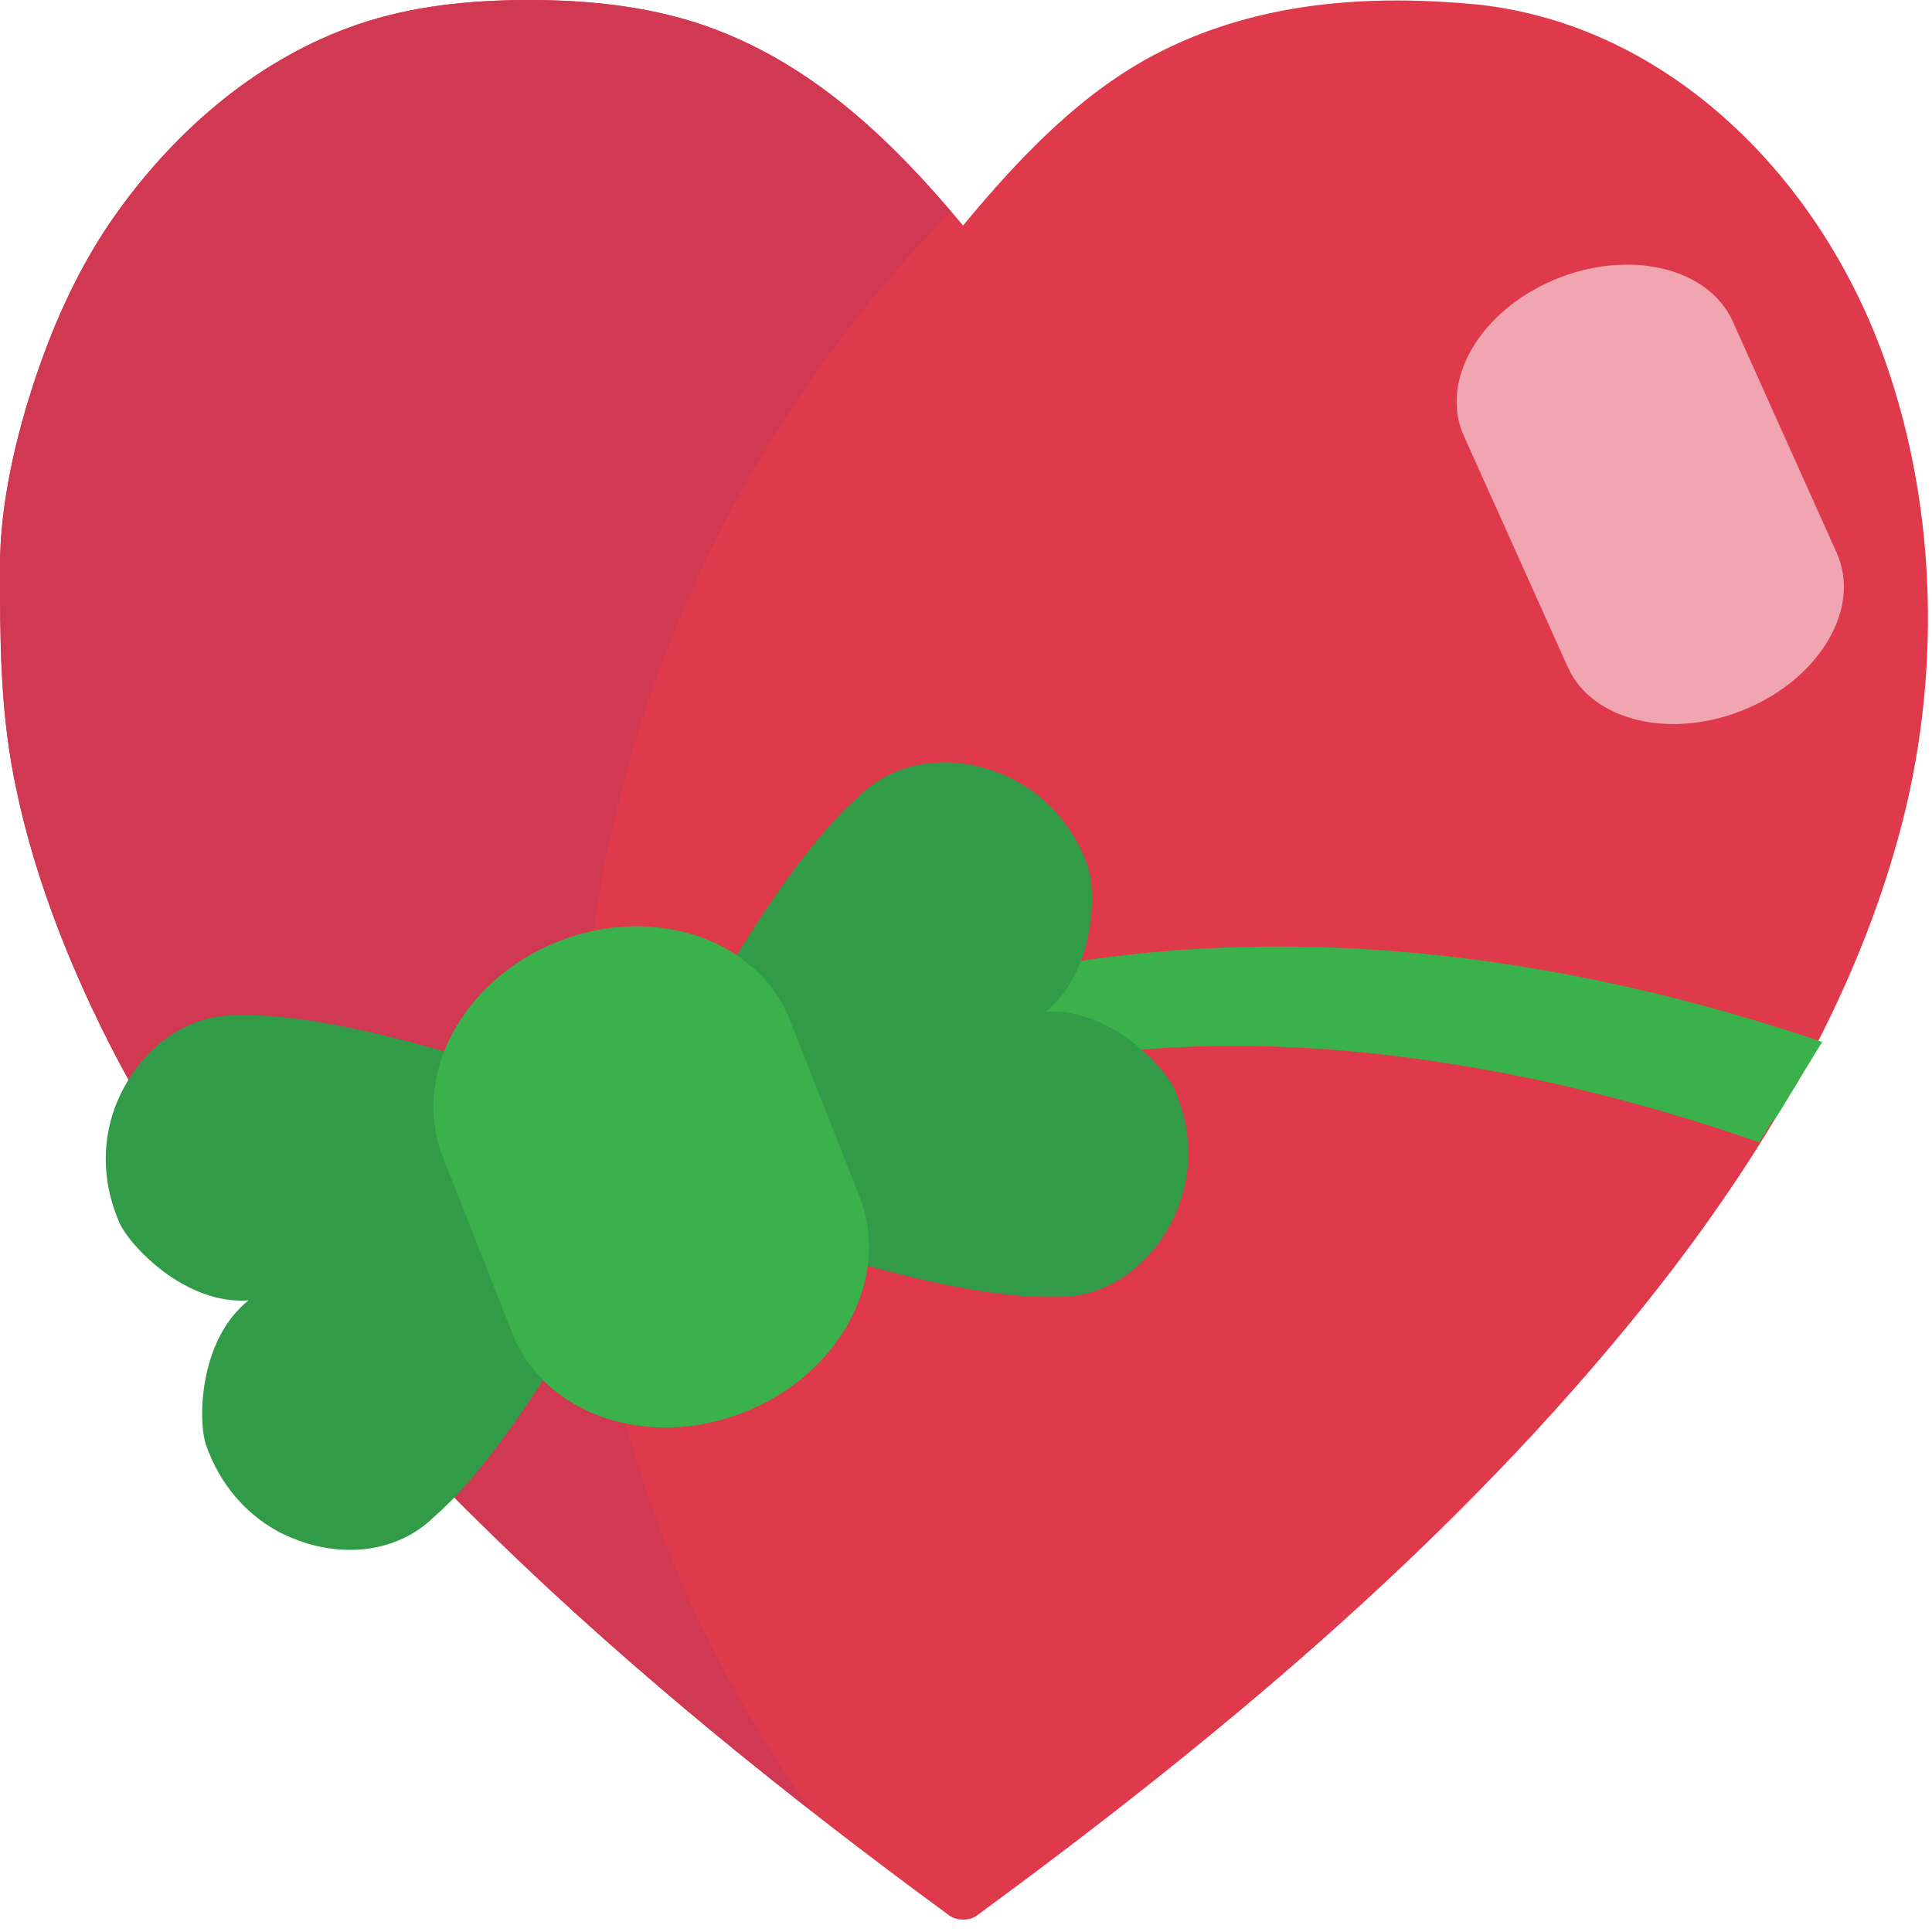
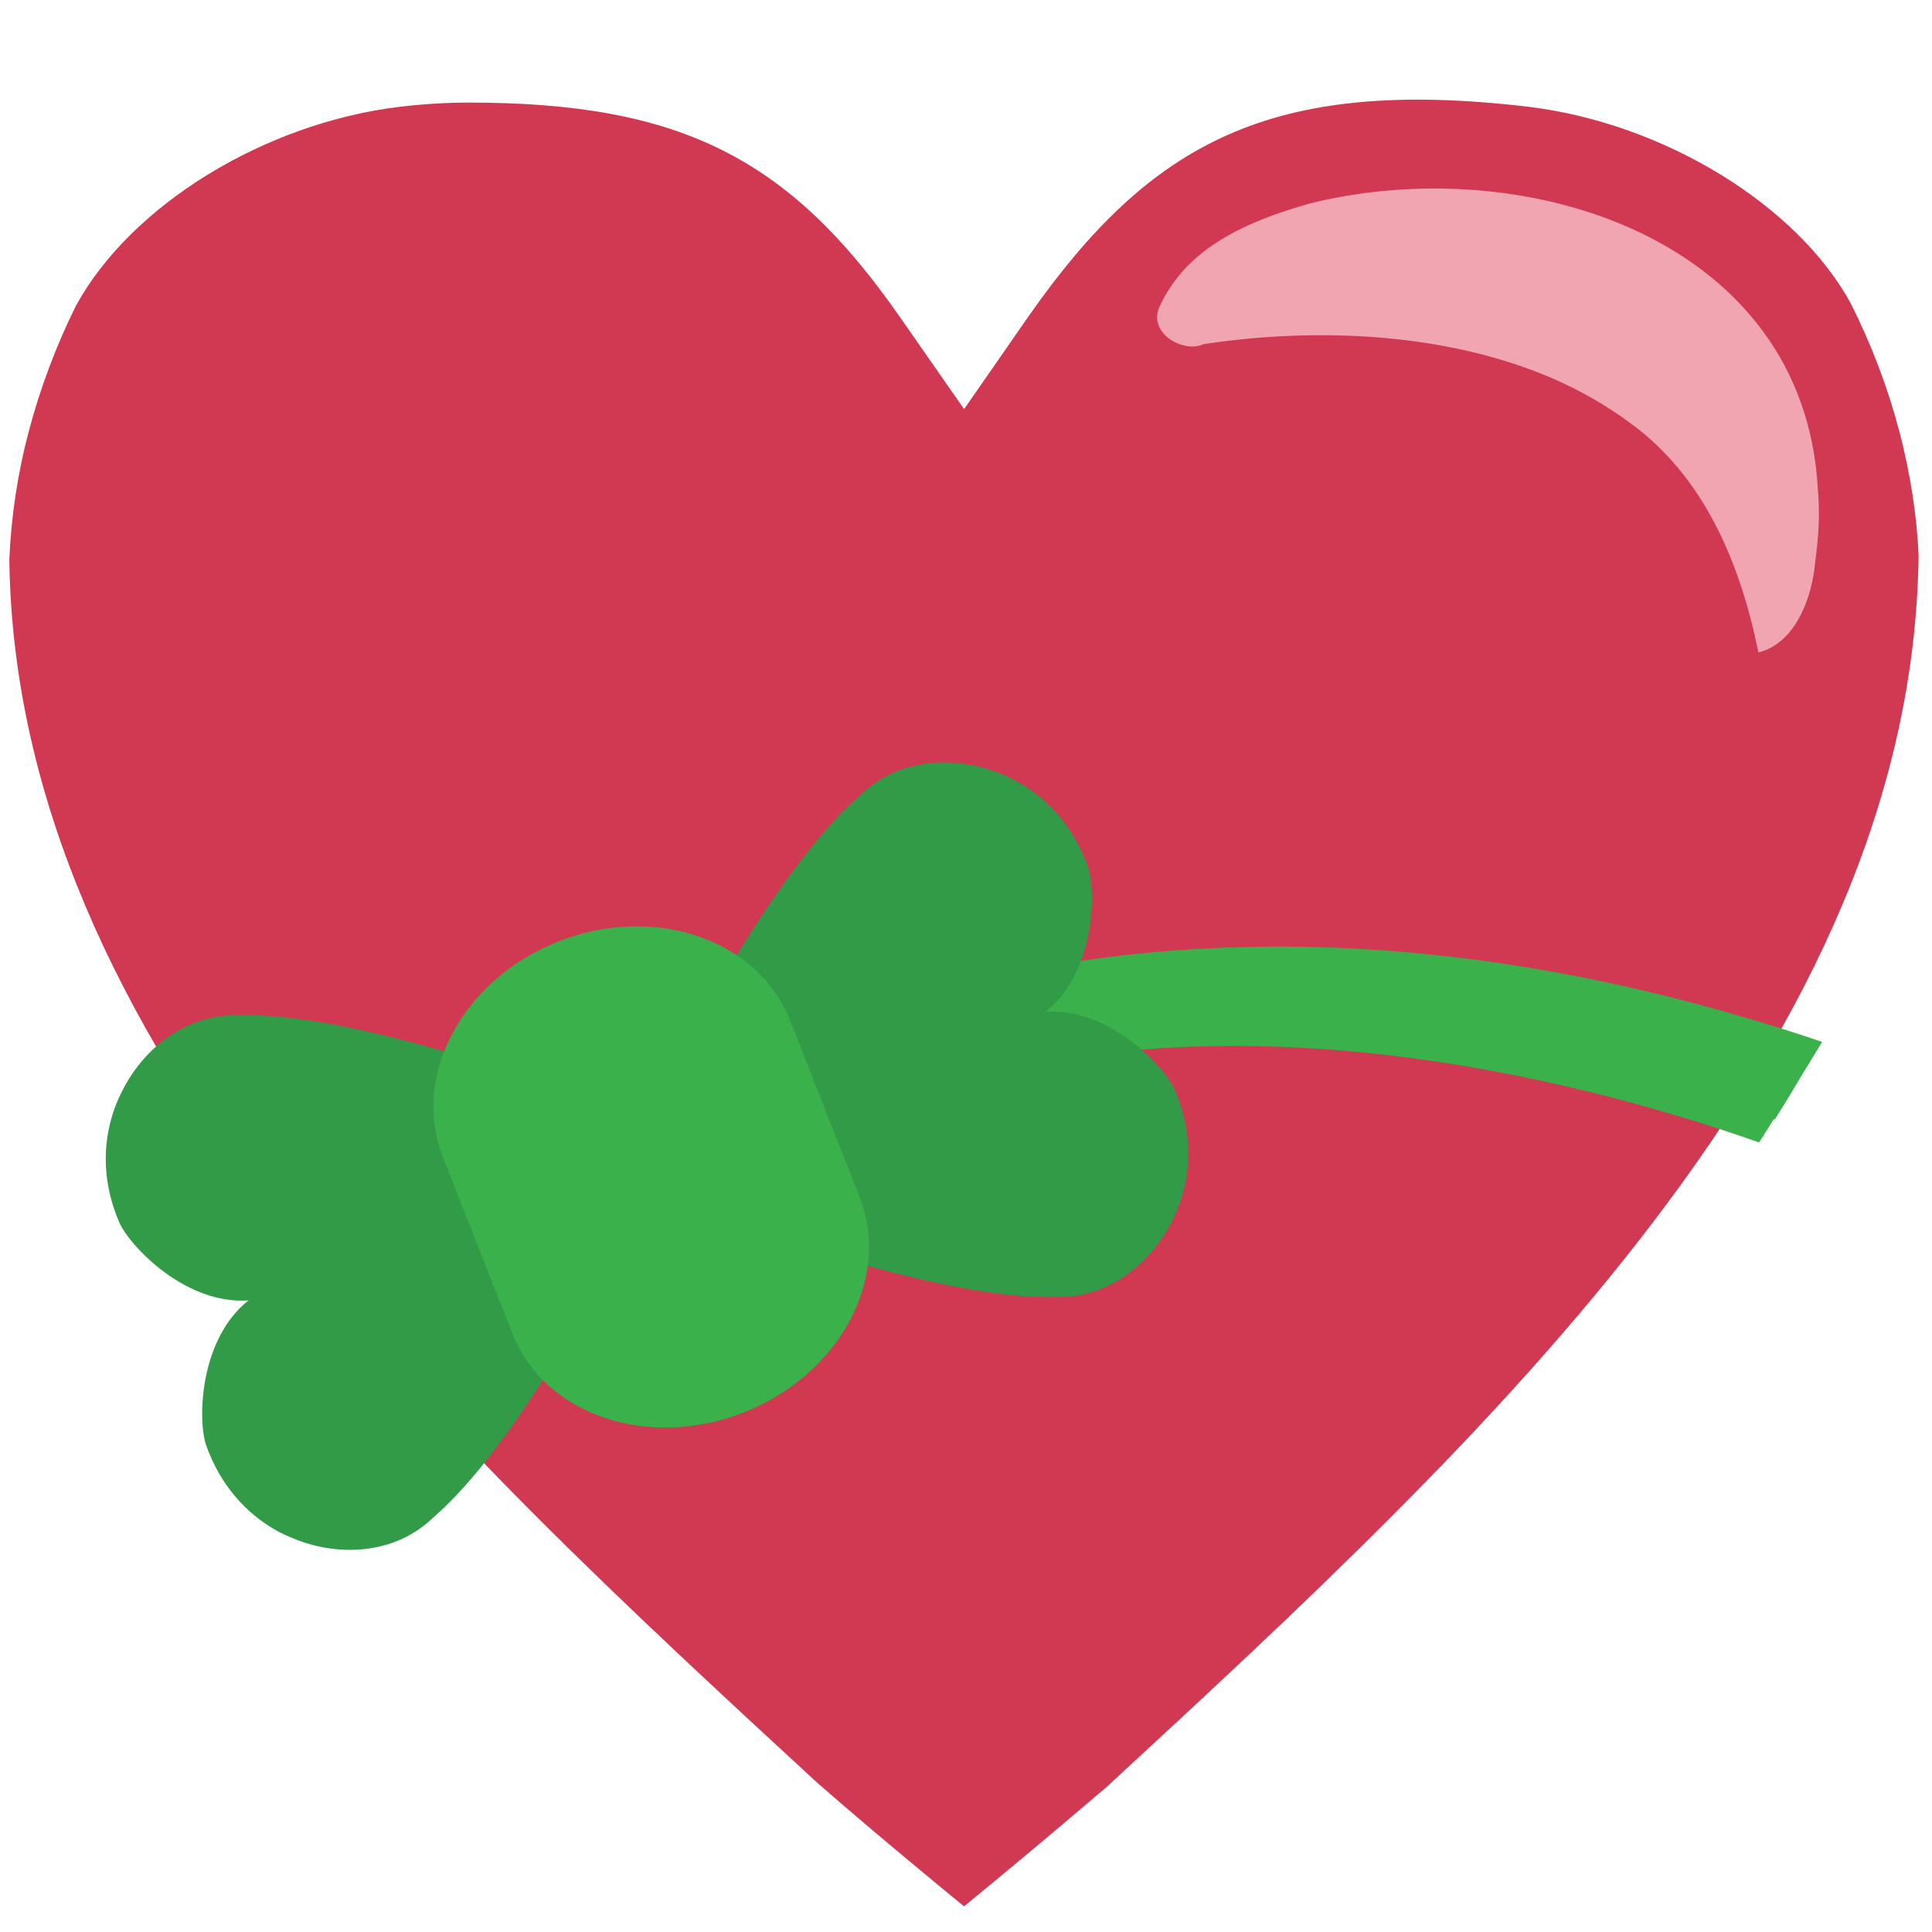
<svg xmlns="http://www.w3.org/2000/svg" version="1.1" id="Layer_1" x="0px" y="0px" width="64px" height="64px" viewBox="0 0 64 64" enable-background="new 0 0 64 64" xml:space="preserve">
-   <defs id="defs3065" />
-   <g id="g3043">
-     <g id="g3045">
-       <path fill="#DF394C" d="M62.468,12.013C60.336,5.914,55.309,0.848,48.963,0.151c-3.603-0.344-7.22-0.104-10.517,1.558    c-2.598,1.309-4.669,3.5-6.543,5.761c-2.298-2.753-4.837-5.212-8.195-6.49C21.694,0.209,19.495-0.012,17.363,0    c-1.852,0.013-3.72,0.2-5.49,0.802C8.632,1.908,5.918,4.2,3.89,7.023c-1.188,1.655-2.06,3.541-2.711,5.487    C0.529,14.443,0,16.693,0,18.755c0,2.37,0.002,4.626,0.454,6.962c0.513,2.666,1.447,5.231,2.588,7.667    c3.16,6.736,8.136,12.479,13.348,17.547c4.701,4.573,9.814,8.675,15.063,12.527c0.239,0.175,0.664,0.175,0.902,0    c7.763-5.696,15.321-11.955,21.531-19.497c3.938-4.788,7.379-10.234,9.037-16.359C64.294,22.545,64.194,16.952,62.468,12.013z" id="path3047" />
-       <path fill="#D13852" d="M19.299,37.619c-0.382-11.546,4.407-22.764,12.208-30.608c-2.194-2.563-4.632-4.825-7.8-6.031    c-2.014-0.77-4.213-0.99-6.345-0.979c-1.852,0.013-3.72,0.199-5.49,0.801c-3.242,1.106-5.955,3.4-7.983,6.223    c-1.188,1.654-2.06,3.541-2.711,5.488C0.529,14.443,0,16.694,0,18.755c0,2.371,0.002,4.627,0.454,6.962    c0.513,2.667,1.447,5.231,2.588,7.667c3.16,6.735,8.136,12.479,13.348,17.548c3.338,3.246,6.891,6.247,10.546,9.1    C22.408,53.836,19.587,46.184,19.299,37.619z" id="path3049" />
-       <path fill="#F1A5B1" d="M51.933,22.094c0.809,1.807,3.458,2.427,5.913,1.388l0,0c2.467-1.044,3.81-3.355,2.999-5.162l-3.441-7.664    c-0.811-1.811-3.468-2.423-5.927-1.384l0,0c-2.465,1.041-3.796,3.349-2.989,5.156L51.933,22.094z" id="path3051" />
-     </g>
-     <g id="g3053">
-       <path fill="#3AB14A" d="M59.88,35.303c0.158-0.266,0.324-0.524,0.481-0.79c-24.501-8.291-38.429,2.369-38.429,2.369    c-0.421,1.692-0.394,3.731-0.376,4.225c-0.014,0.627,0.004,1.054,0.004,1.054c11.116-12.069,30.541-6.506,36.712-4.317    c0.168-0.254,0.32-0.514,0.487-0.768c0.01,0.002,0.021,0.007,0.031,0.011c0.343-0.535,0.662-1.078,0.988-1.618    c0.033-0.057,0.07-0.108,0.104-0.165H59.88z" id="path3055" />
-       <path fill="#329B48" d="M4.078,36.081c-0.106,0.202-0.196,0.405-0.28,0.628c-0.37,1.025-0.435,2.251,0.055,3.542    c0,0.006,0.004,0.014,0.008,0.025c0.031,0.079,0.066,0.157,0.096,0.231c0.353,0.781,2.191,2.722,4.276,2.57    c-1.639,1.302-1.682,3.971-1.41,4.783c0.033,0.082,0.055,0.16,0.086,0.234c0.008,0.018,0.012,0.021,0.014,0.031    c0.515,1.272,1.39,2.135,2.357,2.644c0.208,0.105,0.421,0.191,0.626,0.27c1.49,0.543,3.244,0.394,4.448-0.767    c0.174-0.153,0.351-0.317,0.529-0.496c2.663-2.664,5.595-8.226,6.944-10.94c0.351-0.608,0.617-1.075,0.777-1.348l0.025-0.01l0,0    c0-0.009,0-0.011,0-0.011l-0.012,0.004c0-0.002-0.004,0-0.004,0c0-0.002,0-0.002,0-0.004l0.016-0.009c0,0-0.004,0-0.012-0.002l0,0    l-0.023,0.011c-0.305-0.101-0.811-0.254-1.484-0.464c-2.825-1.086-8.755-3.207-12.514-3.364c-0.255-0.008-0.494-0.013-0.729-0.004    C6.202,33.598,4.81,34.671,4.078,36.081z" id="path3057" />
-       <path fill="#329B48" d="M38.793,40.514c0.104-0.199,0.195-0.409,0.275-0.628c0.374-1.023,0.437-2.251-0.055-3.543    c0-0.004-0.004-0.014-0.006-0.024c-0.027-0.079-0.061-0.155-0.096-0.229c-0.349-0.788-2.19-2.722-4.275-2.57    c1.637-1.302,1.682-3.975,1.411-4.787c-0.031-0.078-0.055-0.158-0.088-0.233c-0.006-0.019-0.006-0.022-0.01-0.028    c-0.517-1.277-1.393-2.137-2.361-2.642c-0.207-0.112-0.421-0.198-0.628-0.272c-1.49-0.542-3.241-0.396-4.444,0.763    c-0.176,0.154-0.345,0.319-0.533,0.499c-2.657,2.663-5.593,8.227-6.938,10.938c-0.354,0.608-0.621,1.078-0.781,1.35l-0.023,0.01    l0,0c0.002,0.004,0,0.01-0.006,0.014l0.018-0.01c0,0.004,0.004,0,0.004,0s-0.004,0.004,0,0.01l-0.018,0.008    c0.004-0.004,0.01,0,0.014,0l0,0l0.021-0.008c0.303,0.094,0.816,0.252,1.486,0.46c2.827,1.088,8.749,3.205,12.514,3.363    c0.254,0.01,0.495,0.01,0.726,0.006C36.669,42.998,38.062,41.921,38.793,40.514z" id="path3059" />
-       <path fill="#3AB14A" d="M28.473,39.645c1.06,2.691-0.654,5.891-3.829,7.14l0,0c-3.173,1.253-6.613,0.086-7.67-2.609l-2.304-5.85    c-1.059-2.691,0.654-5.888,3.823-7.14l0,0c3.18-1.252,6.613-0.081,7.676,2.61L28.473,39.645z" id="path3061" />
-     </g>
+   <g>
+     <path fill="#D13852" d="M27.045,59.032c1.124,0.983,2.096,1.801,3.069,2.613c0.609,0.502,1.212,1.011,1.822,1.505   c0.571-0.467,1.188-0.979,1.805-1.493c0.991-0.824,1.961-1.646,2.922-2.465c12.598-11.632,26.694-24.647,26.893-40.801   c-0.054-1.272-0.271-2.695-0.635-4.091c-0.376-1.435-0.92-2.872-1.612-4.25c-1.774-3.251-6.178-5.965-10.669-6.512   c-8.542-1.009-12.54,1.185-16.568,6.94l-2.135,3.074l-2.143-3.074c-3.64-5.223-7.228-7.08-14.26-7.08   c-0.733,0-1.499,0.046-2.302,0.14c-4.487,0.546-8.896,3.261-10.716,6.59C1.87,11.428,1.326,12.865,0.95,14.3   c-0.367,1.385-0.581,2.819-0.641,4.235C0.518,34.545,14.606,47.561,27.045,59.032z" />
+     <path fill="#F1A5B1" d="M60.218,16.203c-0.057-1.044-0.251-2-0.566-2.875c-0.308-0.867-0.734-1.656-1.26-2.364   c-3.127-4.231-9.633-5.545-14.976-4.231c-2.074,0.585-4.151,1.458-5.039,3.504c-0.296,0.871,0.888,1.458,1.481,1.165   c3.856-0.585,8.158-0.364,11.646,1.165c0.871,0.387,1.689,0.852,2.441,1.404c2.528,1.807,3.71,4.725,4.305,7.641   c1.187-0.288,1.781-1.746,1.883-3.029C60.246,17.788,60.291,16.983,60.218,16.203z" />
+   </g>
+   <g id="g3053">
+     <path id="path3055" fill="#3AB14A" d="M59.88,35.303c0.158-0.266,0.324-0.523,0.481-0.789c-24.502-8.292-38.429,2.368-38.429,2.368   c-0.421,1.692-0.394,3.731-0.376,4.226c-0.014,0.627,0.004,1.054,0.004,1.054c11.116-12.069,30.542-6.507,36.711-4.317   c0.168-0.254,0.32-0.514,0.487-0.768c0.011,0.002,0.021,0.007,0.031,0.011c0.343-0.534,0.662-1.078,0.987-1.618   c0.033-0.057,0.07-0.107,0.104-0.164H59.88V35.303z" />
+     <path id="path3057" fill="#329B48" d="M4.078,36.081c-0.106,0.202-0.196,0.405-0.28,0.628c-0.37,1.025-0.435,2.251,0.055,3.542   c0,0.006,0.004,0.015,0.008,0.024c0.031,0.08,0.066,0.158,0.096,0.231c0.353,0.781,2.191,2.722,4.276,2.57   c-1.639,1.302-1.682,3.971-1.41,4.782c0.033,0.082,0.055,0.16,0.086,0.234c0.008,0.018,0.012,0.021,0.014,0.031   c0.515,1.271,1.39,2.135,2.357,2.645c0.208,0.104,0.421,0.19,0.626,0.27c1.49,0.543,3.244,0.395,4.448-0.768   c0.174-0.152,0.351-0.316,0.529-0.496c2.663-2.664,5.595-8.226,6.944-10.939c0.351-0.607,0.617-1.074,0.777-1.348l0.025-0.01l0,0   c0-0.01,0-0.012,0-0.012l-0.012,0.004c0-0.002-0.004,0-0.004,0c0-0.002,0-0.002,0-0.004l0.016-0.009c0,0-0.004,0-0.012-0.002l0,0   l-0.023,0.011c-0.305-0.101-0.811-0.254-1.484-0.464c-2.825-1.086-8.755-3.207-12.514-3.364c-0.255-0.008-0.494-0.013-0.729-0.004   C6.202,33.598,4.81,34.671,4.078,36.081z" />
+     <path id="path3059" fill="#329B48" d="M38.793,40.514c0.104-0.199,0.195-0.408,0.275-0.627c0.373-1.023,0.437-2.252-0.055-3.543   c0-0.005-0.005-0.015-0.007-0.025c-0.026-0.078-0.062-0.154-0.096-0.229c-0.349-0.787-2.19-2.722-4.274-2.57   c1.637-1.301,1.682-3.975,1.41-4.787c-0.031-0.078-0.055-0.158-0.088-0.233c-0.006-0.019-0.006-0.022-0.01-0.028   c-0.518-1.277-1.393-2.137-2.361-2.642c-0.207-0.112-0.421-0.198-0.628-0.272c-1.49-0.542-3.241-0.396-4.444,0.763   c-0.176,0.154-0.345,0.319-0.533,0.499c-2.657,2.663-5.593,8.227-6.938,10.938c-0.354,0.608-0.621,1.078-0.781,1.35l-0.023,0.011   l0,0c0.002,0.004,0,0.01-0.006,0.014l0.018-0.01c0,0.004,0.004,0,0.004,0s-0.004,0.004,0,0.01l-0.018,0.009   c0.004-0.004,0.01,0,0.014,0l0,0l0.021-0.009c0.303,0.095,0.816,0.252,1.486,0.46c2.827,1.088,8.749,3.205,12.514,3.363   c0.254,0.01,0.496,0.01,0.727,0.006C36.669,42.998,38.063,41.921,38.793,40.514z" />
+     <path id="path3061" fill="#3AB14A" d="M28.473,39.645c1.06,2.691-0.654,5.892-3.829,7.141l0,0c-3.173,1.253-6.613,0.086-7.67-2.609   l-2.304-5.85c-1.059-2.691,0.654-5.888,3.823-7.14l0,0c3.18-1.252,6.613-0.081,7.676,2.61L28.473,39.645z" />
  </g>
</svg>
